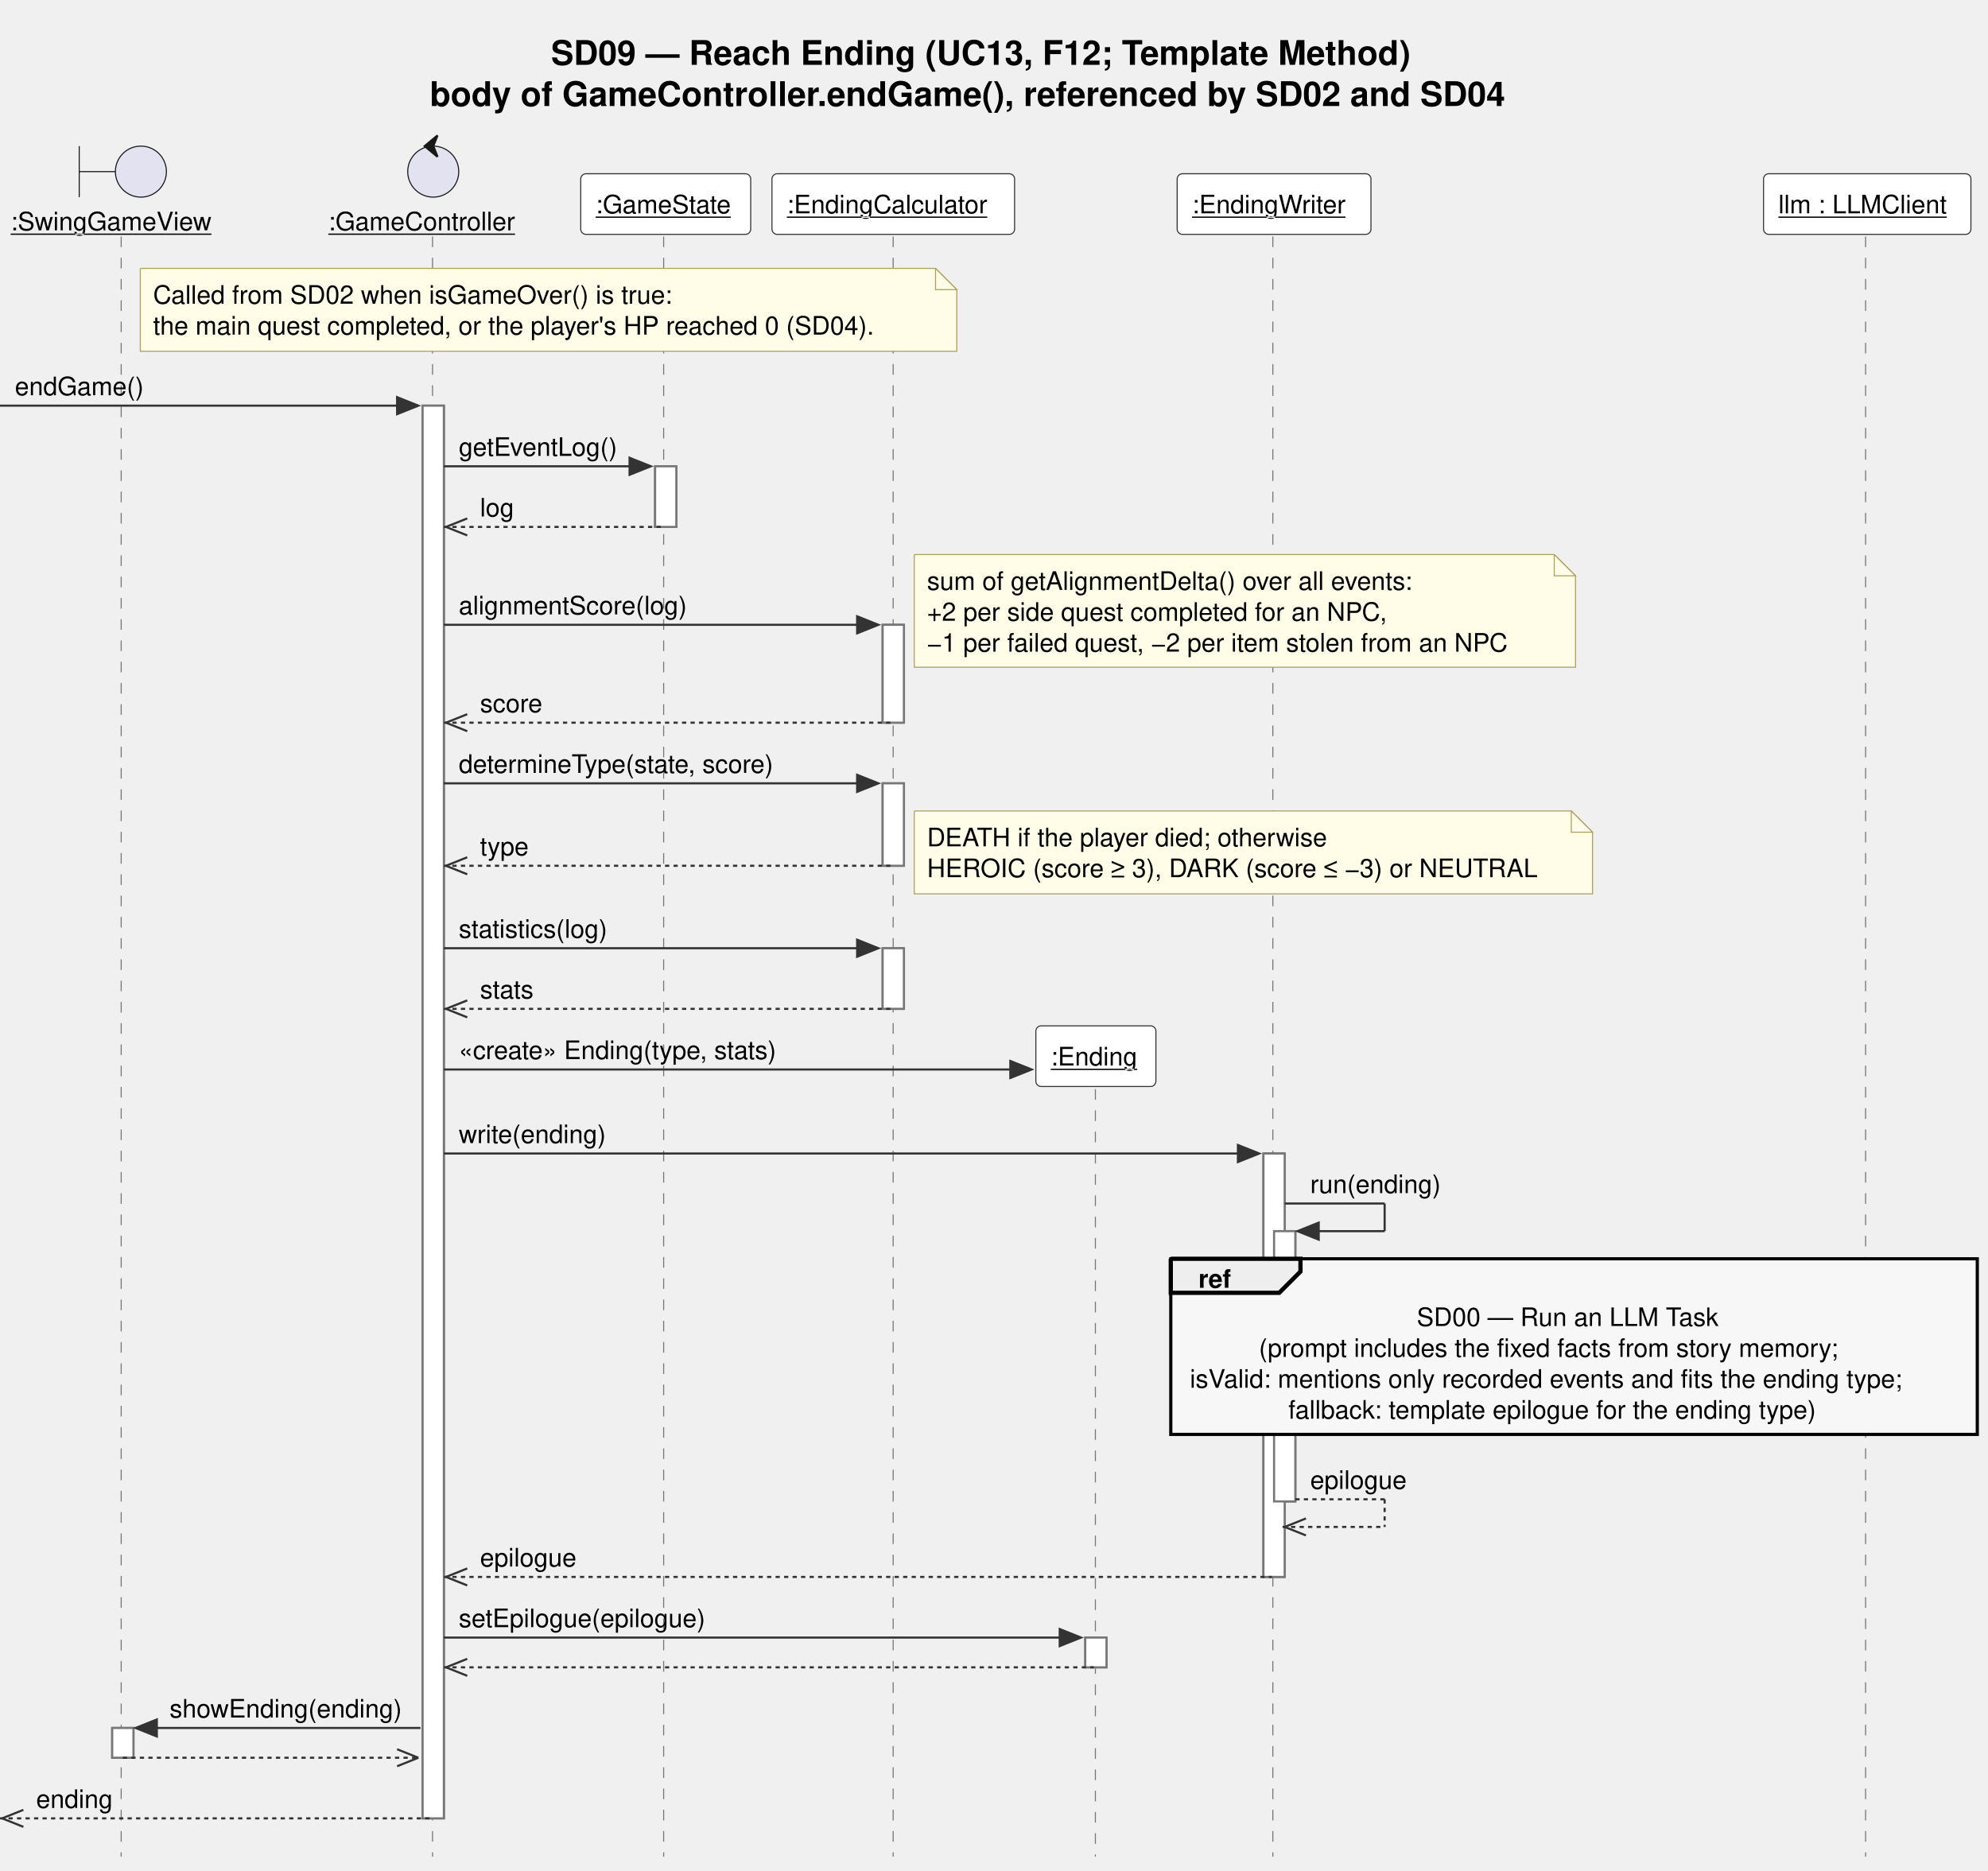
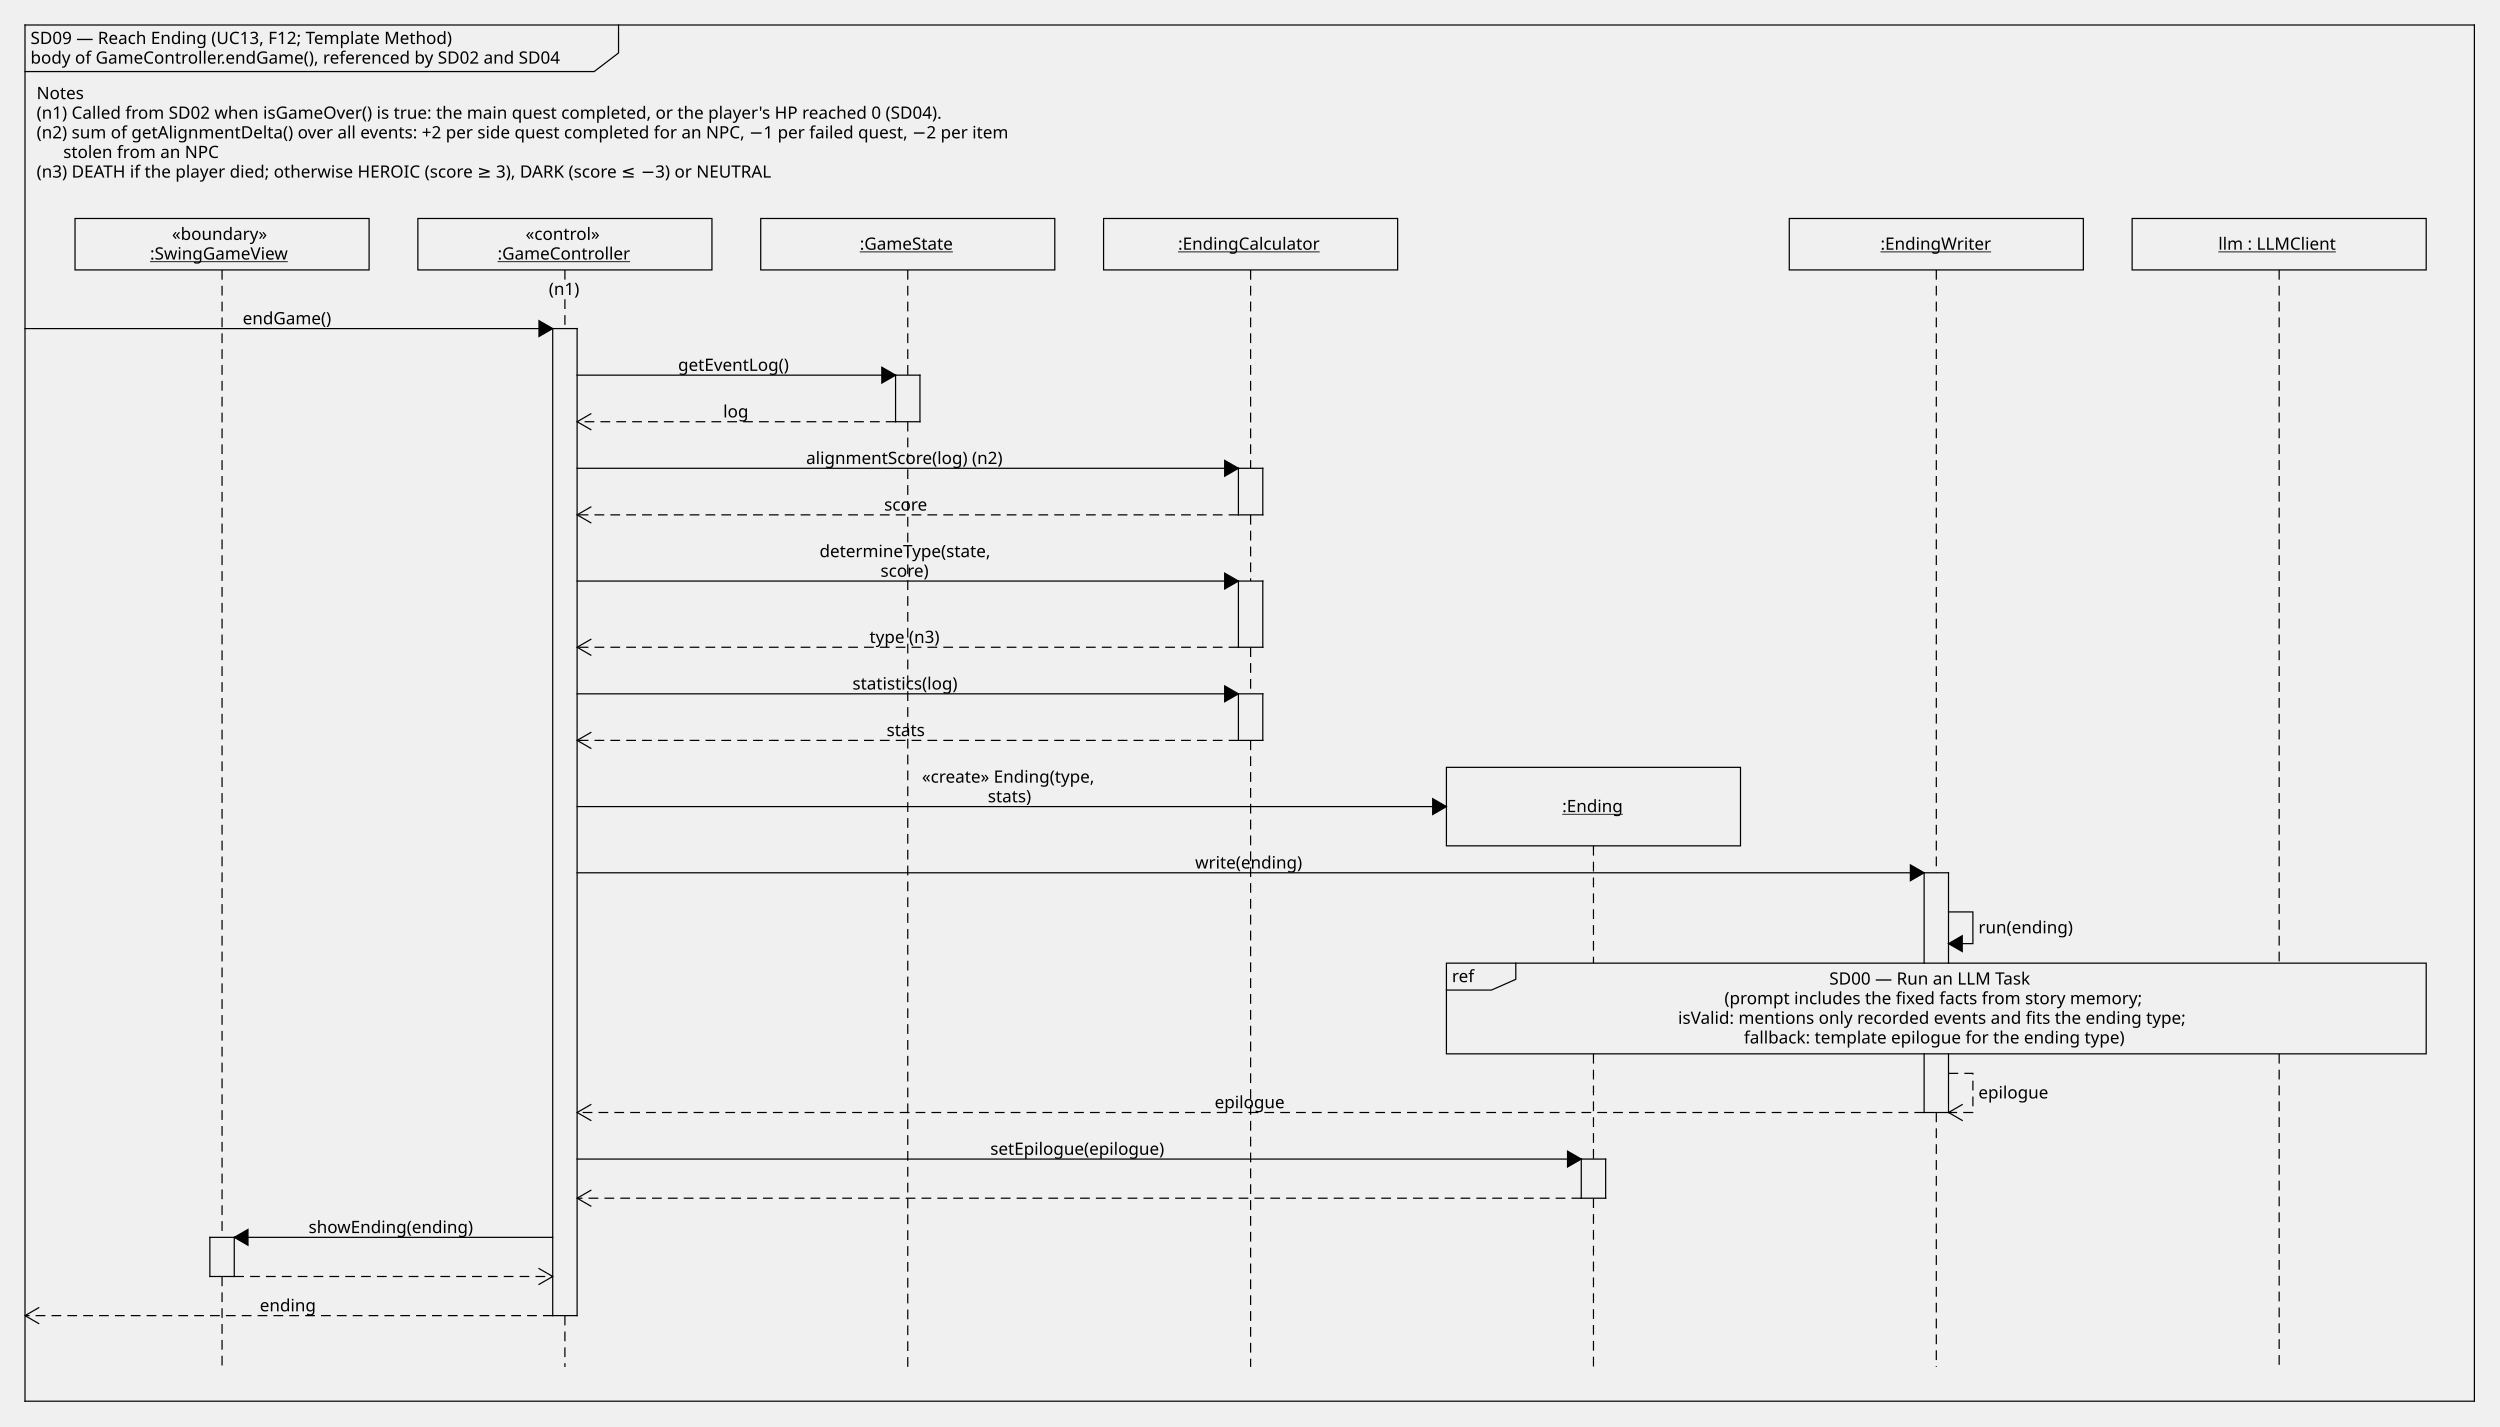
- <svg xmlns="http://www.w3.org/2000/svg" contentStyleType="text/css" data-diagram-type="SEQUENCE" height="880px" preserveAspectRatio="none" style="width:935px;height:880px;background:#FFFFFF;" version="1.1" viewBox="0 0 935 880" width="935px" zoomAndPan="magnify">
-   <defs />
+ <svg xmlns="http://www.w3.org/2000/svg" fill-opacity="1" color-rendering="auto" color-interpolation="auto" text-rendering="auto" stroke="black" stroke-linecap="square" width="2050" stroke-miterlimit="10" shape-rendering="auto" stroke-opacity="1" fill="black" stroke-dasharray="none" font-weight="normal" stroke-width="1" viewBox="-10 -10 2050 1170" height="1170" font-family="'Dialog'" font-style="normal" stroke-linejoin="miter" font-size="12px" stroke-dashoffset="0" image-rendering="auto">
+   <defs id="genericDefs" />
  <g>
-     <text fill="#000000" font-family="Helvetica" font-size="16" font-weight="bold" lengthAdjust="spacing" textLength="412.711" x="259.127" y="30.5">SD09 — Reach Ending (UC13, F12; Template Method)</text>
-     <text fill="#000000" font-family="Helvetica" font-size="16" font-weight="bold" lengthAdjust="spacing" textLength="526.602" x="202.181" y="49.859">body of GameController.endGame(), referenced by SD02 and SD04</text>
-     <g>
-       <rect fill="#FFFFFF" height="14" style="stroke:#777777;stroke-width:1;" width="10" x="52.767" y="812.746" />
-     </g>
-     <g>
-       <rect fill="#FFFFFF" height="664.469" style="stroke:#777777;stroke-width:1;" width="10" x="198.761" y="190.797" />
-     </g>
-     <g>
-       <rect fill="#FFFFFF" height="28.52" style="stroke:#777777;stroke-width:1;" width="10" x="308.104" y="219.316" />
-     </g>
-     <g>
-       <rect fill="#FFFFFF" height="46.039" style="stroke:#777777;stroke-width:1;" width="10" x="415.129" y="293.875" />
-     </g>
-     <g>
-       <rect fill="#FFFFFF" height="38.779" style="stroke:#777777;stroke-width:1;" width="10" x="415.129" y="368.434" />
-     </g>
-     <g>
-       <rect fill="#FFFFFF" height="28.52" style="stroke:#777777;stroke-width:1;" width="10" x="415.129" y="445.992" />
-     </g>
-     <g>
-       <rect fill="#FFFFFF" height="14" style="stroke:#777777;stroke-width:1;" width="10" x="510.414" y="770.227" />
-     </g>
-     <g>
-       <rect fill="#FFFFFF" height="199.156" style="stroke:#777777;stroke-width:1;" width="10" x="594.221" y="542.551" />
-     </g>
-     <g>
-       <rect fill="#FFFFFF" height="127.117" style="stroke:#777777;stroke-width:1;" width="10" x="599.221" y="579.07" />
-     </g>
-     <g>
-       <rect fill="#000000" fill-opacity="0" height="762.027" width="8" x="53.767" y="111.238" />
-       <line style="stroke:#777777;stroke-width:0.5;stroke-dasharray:5,5;" x1="57" x2="57" y1="111.238" y2="873.266" />
-     </g>
-     <g>
-       <rect fill="#000000" fill-opacity="0" height="762.027" width="8" x="199.761" y="111.238" />
-       <line style="stroke:#777777;stroke-width:0.5;stroke-dasharray:5,5;" x1="203.425" x2="203.425" y1="111.238" y2="873.266" />
-     </g>
-     <g>
-       <rect fill="#000000" fill-opacity="0" height="762.027" width="8" x="309.104" y="111.238" />
-       <line style="stroke:#777777;stroke-width:0.5;stroke-dasharray:5,5;" x1="312.134" x2="312.134" y1="111.238" y2="873.266" />
-     </g>
-     <g>
-       <rect fill="#000000" fill-opacity="0" height="762.027" width="8" x="416.129" y="111.238" />
-       <line style="stroke:#777777;stroke-width:0.5;stroke-dasharray:5,5;" x1="420.075" x2="420.075" y1="111.238" y2="873.266" />
-     </g>
-     <g>
-       <rect fill="#000000" fill-opacity="0" height="360.994" width="8" x="511.414" y="512.271" />
-       <line style="stroke:#777777;stroke-width:0.5;stroke-dasharray:5,5;" x1="515.183" x2="515.183" y1="512.271" y2="873.266" />
-     </g>
-     <g>
-       <rect fill="#000000" fill-opacity="0" height="762.027" width="8" x="595.221" y="111.238" />
-       <line style="stroke:#777777;stroke-width:0.5;stroke-dasharray:5,5;" x1="598.645" x2="598.645" y1="111.238" y2="873.266" />
-     </g>
-     <g>
-       <rect fill="#000000" fill-opacity="0" height="762.027" width="8" x="874.198" y="111.238" />
-       <line style="stroke:#777777;stroke-width:0.5;stroke-dasharray:5,5;" x1="877.433" x2="877.433" y1="111.238" y2="873.266" />
-     </g>
-     <g class="participant participant-head" data-participant="V">
-       <text fill="#000000" font-family="Helvetica" font-size="12" lengthAdjust="spacing" text-decoration="underline" textLength="99.533" x="5" y="108.344">:SwingGameView</text>
-       <path d="M37.267,68.719 L37.267,92.719 M37.267,80.719 L54.267,80.719" fill="none" style="stroke:#181818;stroke-width:0.5;" />
-       <ellipse cx="66.267" cy="80.719" fill="#E2E2F0" rx="12" ry="12" style="stroke:#181818;stroke-width:0.5;" />
-     </g>
-     <g class="participant participant-head" data-participant="GC">
-       <text fill="#000000" font-family="Helvetica" font-size="12" lengthAdjust="spacing" text-decoration="underline" textLength="92.672" x="154.425" y="108.344">:GameController</text>
-       <ellipse cx="203.761" cy="80.719" fill="#E2E2F0" rx="12" ry="12" style="stroke:#181818;stroke-width:0.5;" />
-       <polygon fill="#181818" points="199.761,68.719,205.761,63.719,203.761,68.719,205.761,73.719,199.761,68.719" style="stroke:#181818;stroke-width:1;" />
-     </g>
-     <g class="participant participant-head" data-participant="GS">
-       <rect fill="#FFFFFF" height="28.52" rx="2.5" ry="2.5" style="stroke:#333333;stroke-width:0.5;" width="79.941" x="273.134" y="81.719" />
-       <text fill="#000000" font-family="Helvetica" font-size="12" lengthAdjust="spacing" text-decoration="underline" textLength="65.941" x="280.134" y="100.344">:GameState</text>
-     </g>
-     <g class="participant participant-head" data-participant="EC">
-       <rect fill="#FFFFFF" height="28.52" rx="2.5" ry="2.5" style="stroke:#333333;stroke-width:0.5;" width="114.107" x="363.075" y="81.719" />
-       <text fill="#000000" font-family="Helvetica" font-size="12" lengthAdjust="spacing" text-decoration="underline" textLength="100.107" x="370.075" y="100.344">:EndingCalculator</text>
-     </g>
-     <g class="participant participant-head" data-participant="EW">
-       <rect fill="#FFFFFF" height="28.52" rx="2.5" ry="2.5" style="stroke:#333333;stroke-width:0.5;" width="91.15" x="553.645" y="81.719" />
-       <text fill="#000000" font-family="Helvetica" font-size="12" lengthAdjust="spacing" text-decoration="underline" textLength="77.15" x="560.645" y="100.344">:EndingWriter</text>
-     </g>
-     <g class="participant participant-head" data-participant="LLM">
-       <rect fill="#FFFFFF" height="28.52" rx="2.5" ry="2.5" style="stroke:#333333;stroke-width:0.5;" width="97.531" x="829.433" y="81.719" />
-       <text fill="#000000" font-family="Helvetica" font-size="12" lengthAdjust="spacing" text-decoration="underline" textLength="83.531" x="836.433" y="100.344">llm : LLMClient</text>
-     </g>
-     <g>
-       <rect fill="#FFFFFF" height="14" style="stroke:#777777;stroke-width:1;" width="10" x="52.767" y="812.746" />
-     </g>
-     <g>
-       <rect fill="#FFFFFF" height="664.469" style="stroke:#777777;stroke-width:1;" width="10" x="198.761" y="190.797" />
-     </g>
-     <g>
-       <rect fill="#FFFFFF" height="28.52" style="stroke:#777777;stroke-width:1;" width="10" x="308.104" y="219.316" />
-     </g>
-     <g>
-       <rect fill="#FFFFFF" height="46.039" style="stroke:#777777;stroke-width:1;" width="10" x="415.129" y="293.875" />
-     </g>
-     <g>
-       <rect fill="#FFFFFF" height="38.779" style="stroke:#777777;stroke-width:1;" width="10" x="415.129" y="368.434" />
-     </g>
-     <g>
-       <rect fill="#FFFFFF" height="28.52" style="stroke:#777777;stroke-width:1;" width="10" x="415.129" y="445.992" />
-     </g>
-     <g>
-       <rect fill="#FFFFFF" height="14" style="stroke:#777777;stroke-width:1;" width="10" x="510.414" y="770.227" />
-     </g>
-     <g>
-       <rect fill="#FFFFFF" height="199.156" style="stroke:#777777;stroke-width:1;" width="10" x="594.221" y="542.551" />
-     </g>
-     <g>
-       <rect fill="#FFFFFF" height="127.117" style="stroke:#777777;stroke-width:1;" width="10" x="599.221" y="579.07" />
-     </g>
-     <path d="M66,126.238 L66,165.238 L450,165.238 L450,136.238 L440,126.238 L66,126.238" fill="#FFFDE7" style="stroke:#B0A060;stroke-width:0.5;" />
-     <path d="M440,126.238 L440,136.238 L450,136.238 L440,126.238" fill="#FFFDE7" style="stroke:#B0A060;stroke-width:0.5;" />
-     <text fill="#000000" font-family="Helvetica" font-size="12" lengthAdjust="spacing" textLength="258.685" x="72" y="142.863">Called from SD02 when isGameOver() is true:</text>
-     <text fill="#000000" font-family="Helvetica" font-size="12" lengthAdjust="spacing" textLength="363.756" x="72" y="157.383">the main quest completed, or the player's HP reached 0 (SD04).</text>
-     <g class="message" data-participant-1="GC" data-participant-2="GC">
-       <polygon fill="#333333" points="186.761,186.797,196.761,190.797,186.761,194.797" style="stroke:#333333;stroke-width:1;" />
-       <line style="stroke:#333333;stroke-width:1;" x1="0" x2="192.761" y1="190.797" y2="190.797" />
-       <text fill="#000000" font-family="Helvetica" font-size="12" lengthAdjust="spacing" textLength="63.387" x="7" y="185.902">endGame()</text>
-     </g>
-     <g class="message" data-participant-1="GC" data-participant-2="GS">
-       <polygon fill="#333333" points="296.104,215.316,306.104,219.316,296.104,223.316" style="stroke:#333333;stroke-width:1;" />
-       <line style="stroke:#333333;stroke-width:1;" x1="208.761" x2="302.104" y1="219.316" y2="219.316" />
-       <text fill="#000000" font-family="Helvetica" font-size="12" lengthAdjust="spacing" textLength="80.344" x="215.761" y="214.422">getEventLog()</text>
-     </g>
-     <g class="message" data-participant-1="GS" data-participant-2="GC">
-       <line style="stroke:#333333;stroke-width:1;" x1="209.761" x2="219.761" y1="247.836" y2="243.836" />
-       <line style="stroke:#333333;stroke-width:1;" x1="209.761" x2="219.761" y1="247.836" y2="251.836" />
-       <line style="stroke:#333333;stroke-width:1;stroke-dasharray:2,2;" x1="208.761" x2="312.104" y1="247.836" y2="247.836" />
-       <text fill="#000000" font-family="Helvetica" font-size="12" lengthAdjust="spacing" textLength="17.461" x="225.761" y="242.941">log</text>
-     </g>
-     <g class="message" data-participant-1="GC" data-participant-2="EC">
-       <polygon fill="#333333" points="403.129,289.875,413.129,293.875,403.129,297.875" style="stroke:#333333;stroke-width:1;" />
-       <line style="stroke:#333333;stroke-width:1;" x1="208.761" x2="409.129" y1="293.875" y2="293.875" />
-       <text fill="#000000" font-family="Helvetica" font-size="12" lengthAdjust="spacing" textLength="115.002" x="215.761" y="288.981">alignmentScore(log)</text>
-     </g>
-     <path d="M430,260.836 L430,313.836 L741,313.836 L741,270.836 L731,260.836 L430,260.836" fill="#FFFDE7" style="stroke:#B0A060;stroke-width:0.5;" />
-     <path d="M731,260.836 L731,270.836 L741,270.836 L731,260.836" fill="#FFFDE7" style="stroke:#B0A060;stroke-width:0.5;" />
-     <text fill="#000000" font-family="Helvetica" font-size="12" lengthAdjust="spacing" textLength="245.326" x="436" y="277.461">sum of getAlignmentDelta() over all events:</text>
-     <text fill="#000000" font-family="Helvetica" font-size="12" lengthAdjust="spacing" textLength="232.019" x="436" y="291.981">+2 per side quest completed for an NPC,</text>
-     <text fill="#000000" font-family="Helvetica" font-size="12" lengthAdjust="spacing" textLength="290.795" x="436" y="306.5">−1 per failed quest, −2 per item stolen from an NPC</text>
-     <g class="message" data-participant-1="EC" data-participant-2="GC">
-       <line style="stroke:#333333;stroke-width:1;" x1="209.761" x2="219.761" y1="339.914" y2="335.914" />
-       <line style="stroke:#333333;stroke-width:1;" x1="209.761" x2="219.761" y1="339.914" y2="343.914" />
-       <line style="stroke:#333333;stroke-width:1;stroke-dasharray:2,2;" x1="208.761" x2="419.129" y1="339.914" y2="339.914" />
-       <text fill="#000000" font-family="Helvetica" font-size="12" lengthAdjust="spacing" textLength="31.898" x="225.761" y="335.019">score</text>
-     </g>
-     <g class="message" data-participant-1="GC" data-participant-2="EC">
-       <polygon fill="#333333" points="403.129,364.434,413.129,368.434,403.129,372.434" style="stroke:#333333;stroke-width:1;" />
-       <line style="stroke:#333333;stroke-width:1;" x1="208.761" x2="409.129" y1="368.434" y2="368.434" />
-       <text fill="#000000" font-family="Helvetica" font-size="12" lengthAdjust="spacing" textLength="161.525" x="215.761" y="363.539">determineType(state, score)</text>
-     </g>
-     <g class="message" data-participant-1="EC" data-participant-2="GC">
-       <line style="stroke:#333333;stroke-width:1;" x1="209.761" x2="219.761" y1="407.213" y2="403.213" />
-       <line style="stroke:#333333;stroke-width:1;" x1="209.761" x2="219.761" y1="407.213" y2="411.213" />
-       <line style="stroke:#333333;stroke-width:1;stroke-dasharray:2,2;" x1="208.761" x2="419.129" y1="407.213" y2="407.213" />
-       <text fill="#000000" font-family="Helvetica" font-size="12" lengthAdjust="spacing" textLength="25.014" x="225.761" y="402.318">type</text>
-     </g>
-     <path d="M430,381.434 L430,420.434 L749,420.434 L749,391.434 L739,381.434 L430,381.434" fill="#FFFDE7" style="stroke:#B0A060;stroke-width:0.5;" />
-     <path d="M739,381.434 L739,391.434 L749,391.434 L739,381.434" fill="#FFFDE7" style="stroke:#B0A060;stroke-width:0.5;" />
-     <text fill="#000000" font-family="Helvetica" font-size="12" lengthAdjust="spacing" textLength="202.312" x="436" y="398.059">DEATH if the player died; otherwise</text>
-     <text fill="#000000" font-family="Helvetica" font-size="12" lengthAdjust="spacing" textLength="298.951" x="436" y="412.578">HEROIC (score ≥ 3), DARK (score ≤ −3) or NEUTRAL</text>
-     <g class="message" data-participant-1="GC" data-participant-2="EC">
-       <polygon fill="#333333" points="403.129,441.992,413.129,445.992,403.129,449.992" style="stroke:#333333;stroke-width:1;" />
-       <line style="stroke:#333333;stroke-width:1;" x1="208.761" x2="409.129" y1="445.992" y2="445.992" />
-       <text fill="#000000" font-family="Helvetica" font-size="12" lengthAdjust="spacing" textLength="76.4" x="215.761" y="441.098">statistics(log)</text>
-     </g>
-     <g class="message" data-participant-1="EC" data-participant-2="GC">
-       <line style="stroke:#333333;stroke-width:1;" x1="209.761" x2="219.761" y1="474.512" y2="470.512" />
-       <line style="stroke:#333333;stroke-width:1;" x1="209.761" x2="219.761" y1="474.512" y2="478.512" />
-       <line style="stroke:#333333;stroke-width:1;stroke-dasharray:2,2;" x1="208.761" x2="419.129" y1="474.512" y2="474.512" />
-       <text fill="#000000" font-family="Helvetica" font-size="12" lengthAdjust="spacing" textLength="27.258" x="225.761" y="469.617">stats</text>
-     </g>
-     <g class="message" data-participant-1="GC" data-participant-2="EN">
-       <polygon fill="#333333" points="475.183,499.031,485.183,503.031,475.183,507.031" style="stroke:#333333;stroke-width:1;" />
-       <line style="stroke:#333333;stroke-width:1;" x1="208.761" x2="481.183" y1="503.031" y2="503.031" />
-       <text fill="#000000" font-family="Helvetica" font-size="12" lengthAdjust="spacing" textLength="160.248" x="215.761" y="498.137">«create» Ending(type, stats)</text>
-     </g>
-     <rect fill="#FFFFFF" height="28.52" rx="2.5" ry="2.5" style="stroke:#333333;stroke-width:0.5;" width="56.463" x="487.183" y="482.512" />
-     <text fill="#000000" font-family="Helvetica" font-size="12" lengthAdjust="spacing" text-decoration="underline" textLength="42.463" x="494.183" y="501.137">:Ending</text>
-     <g class="message" data-participant-1="GC" data-participant-2="EW">
-       <polygon fill="#333333" points="582.221,538.551,592.221,542.551,582.221,546.551" style="stroke:#333333;stroke-width:1;" />
-       <line style="stroke:#333333;stroke-width:1;" x1="208.761" x2="588.221" y1="542.551" y2="542.551" />
-       <text fill="#000000" font-family="Helvetica" font-size="12" lengthAdjust="spacing" textLength="75.709" x="215.761" y="537.656">write(ending)</text>
-     </g>
-     <g class="message" data-participant-1="EW" data-participant-2="EW">
-       <line style="stroke:#333333;stroke-width:1;" x1="604.221" x2="651.221" y1="566.07" y2="566.07" />
-       <line style="stroke:#333333;stroke-width:1;" x1="651.221" x2="651.221" y1="566.07" y2="579.07" />
-       <line style="stroke:#333333;stroke-width:1;" x1="610.221" x2="651.221" y1="579.07" y2="579.07" />
-       <polygon fill="#333333" points="620.221,575.07,610.221,579.07,620.221,583.07" style="stroke:#333333;stroke-width:1;" />
-       <text fill="#000000" font-family="Helvetica" font-size="12" lengthAdjust="spacing" textLength="66.246" x="616.221" y="561.176">run(ending)</text>
-     </g>
-     <rect fill="#F7F7F7" height="82.598" style="stroke:#000000;stroke-width:1.5;" width="379.318" x="550.645" y="592.07" />
-     <path d="M550.645,592.07 L611.645,592.07 L611.645,598.07 L601.645,608.07 L550.645,608.07 L550.645,592.07" fill="#EEEEEE" style="stroke:#000000;stroke-width:2;" />
-     <text fill="#000000" font-family="Helvetica" font-size="12" font-weight="bold" lengthAdjust="spacing" textLength="16.811" x="563.645" y="605.695">ref</text>
-     <text fill="#000000" font-family="Helvetica" font-size="12" lengthAdjust="spacing" textLength="147.926" x="666.342" y="623.695">SD00 — Run an LLM Task</text>
-     <text fill="#000000" font-family="Helvetica" font-size="12" lengthAdjust="spacing" textLength="296.414" x="592.098" y="638.215">(prompt includes the fixed facts from story memory;</text>
-     <text fill="#000000" font-family="Helvetica" font-size="12" lengthAdjust="spacing" textLength="361.318" x="559.645" y="652.734">isValid: mentions only recorded events and fits the ending type;</text>
-     <text fill="#000000" font-family="Helvetica" font-size="12" lengthAdjust="spacing" textLength="268.728" x="605.94" y="667.254">fallback: template epilogue for the ending type)</text>
-     <g class="message" data-participant-1="EW" data-participant-2="EW">
-       <line style="stroke:#333333;stroke-width:1;stroke-dasharray:2,2;" x1="609.221" x2="651.221" y1="705.188" y2="705.188" />
-       <line style="stroke:#333333;stroke-width:1;stroke-dasharray:2,2;" x1="651.221" x2="651.221" y1="705.188" y2="718.188" />
-       <line style="stroke:#333333;stroke-width:1;stroke-dasharray:2,2;" x1="603.221" x2="651.221" y1="718.188" y2="718.188" />
-       <line style="stroke:#333333;stroke-width:1;" x1="604.221" x2="614.221" y1="718.188" y2="714.188" />
-       <line style="stroke:#333333;stroke-width:1;" x1="604.221" x2="614.221" y1="718.188" y2="722.188" />
-       <text fill="#000000" font-family="Helvetica" font-size="12" lengthAdjust="spacing" textLength="48.803" x="616.221" y="700.293">epilogue</text>
-     </g>
-     <g class="message" data-participant-1="EW" data-participant-2="GC">
-       <line style="stroke:#333333;stroke-width:1;" x1="209.761" x2="219.761" y1="741.707" y2="737.707" />
-       <line style="stroke:#333333;stroke-width:1;" x1="209.761" x2="219.761" y1="741.707" y2="745.707" />
-       <line style="stroke:#333333;stroke-width:1;stroke-dasharray:2,2;" x1="208.761" x2="598.221" y1="741.707" y2="741.707" />
-       <text fill="#000000" font-family="Helvetica" font-size="12" lengthAdjust="spacing" textLength="48.803" x="225.761" y="736.812">epilogue</text>
-     </g>
-     <g class="message" data-participant-1="GC" data-participant-2="EN">
-       <polygon fill="#333333" points="498.414,766.227,508.414,770.227,498.414,774.227" style="stroke:#333333;stroke-width:1;" />
-       <line style="stroke:#333333;stroke-width:1;" x1="208.761" x2="504.414" y1="770.227" y2="770.227" />
-       <text fill="#000000" font-family="Helvetica" font-size="12" lengthAdjust="spacing" textLength="123.832" x="215.761" y="765.332">setEpilogue(epilogue)</text>
-     </g>
-     <g class="message" data-participant-1="EN" data-participant-2="GC">
-       <line style="stroke:#333333;stroke-width:1;" x1="209.761" x2="219.761" y1="784.227" y2="780.227" />
-       <line style="stroke:#333333;stroke-width:1;" x1="209.761" x2="219.761" y1="784.227" y2="788.227" />
-       <line style="stroke:#333333;stroke-width:1;stroke-dasharray:2,2;" x1="208.761" x2="514.414" y1="784.227" y2="784.227" />
-     </g>
-     <g class="message" data-participant-1="GC" data-participant-2="V">
-       <polygon fill="#333333" points="73.767,808.746,63.767,812.746,73.767,816.746" style="stroke:#333333;stroke-width:1;" />
-       <line style="stroke:#333333;stroke-width:1;" x1="67.767" x2="197.761" y1="812.746" y2="812.746" />
-       <text fill="#000000" font-family="Helvetica" font-size="12" lengthAdjust="spacing" textLength="116.994" x="79.767" y="807.852">showEnding(ending)</text>
-     </g>
-     <g class="message" data-participant-1="V" data-participant-2="GC">
-       <line style="stroke:#333333;stroke-width:1;" x1="196.761" x2="186.761" y1="826.746" y2="822.746" />
-       <line style="stroke:#333333;stroke-width:1;" x1="196.761" x2="186.761" y1="826.746" y2="830.746" />
-       <line style="stroke:#333333;stroke-width:1;stroke-dasharray:2,2;" x1="57.767" x2="197.761" y1="826.746" y2="826.746" />
-     </g>
-     <g class="message" data-participant-1="GC" data-participant-2="GC">
-       <line style="stroke:#333333;stroke-width:1;" x1="1" x2="11" y1="855.266" y2="851.266" />
-       <line style="stroke:#333333;stroke-width:1;" x1="1" x2="11" y1="855.266" y2="859.266" />
-       <line style="stroke:#333333;stroke-width:1;stroke-dasharray:2,2;" x1="0" x2="202.761" y1="855.266" y2="855.266" />
-       <text fill="#000000" font-family="Helvetica" font-size="12" lengthAdjust="spacing" textLength="38.789" x="17" y="850.371">ending</text>
+     <defs id="defs1">
+       <clipPath clipPathUnits="userSpaceOnUse" id="clipPath1">
+         <path d="M0 0 L2147483647 0 L2147483647 2147483647 L0 2147483647 L0 0 Z" />
+       </clipPath>
+       <clipPath clipPathUnits="userSpaceOnUse" id="clipPath2">
+         <path d="M0 0 L0 1130 L2010 1130 L2010 0 Z" />
+       </clipPath>
+     </defs>
+     <g font-family="sans-serif" font-size="14px" transform="translate(10,10)">
+       <text x="5" xml:space="preserve" y="16.094" clip-path="url(#clipPath2)" stroke="none">SD09 — Reach Ending (UC13, F12; Template Method)</text>
+       <text x="5" xml:space="preserve" y="32.188" clip-path="url(#clipPath2)" stroke="none">body of GameController.endGame(), referenced by SD02 and SD04</text>
+       <path fill="none" d="M0.5 38.688 L467.195 38.688 L487.195 23.413 L487.195 0.5" clip-path="url(#clipPath2)" />
+       <path fill="none" d="M0.5 0.5 L2009 0.5" clip-path="url(#clipPath2)" />
+       <text x="10" xml:space="preserve" y="61.281" clip-path="url(#clipPath2)" stroke="none">Notes</text>
+       <text x="10" xml:space="preserve" y="77.375" clip-path="url(#clipPath2)" stroke="none">(n1) Called from SD02 when isGameOver() is true: the main quest completed, or the player's HP reached 0 (SD04).</text>
+       <text x="10" xml:space="preserve" y="93.469" clip-path="url(#clipPath2)" stroke="none">(n2) sum of getAlignmentDelta() over all events: +2 per side quest completed for an NPC, −1 per failed quest, −2 per item</text>
+       <text x="10" xml:space="preserve" y="109.562" clip-path="url(#clipPath2)" stroke="none">      stolen from an NPC</text>
+       <text x="10" xml:space="preserve" y="125.656" clip-path="url(#clipPath2)" stroke="none">(n3) DEATH if the player died; otherwise HEROIC (score ≥ 3), DARK (score ≤ −3) or NEUTRAL</text>
+       <path fill="none" d="M0.5 249.438 L433.226 249.438" clip-path="url(#clipPath2)" />
+       <path d="M421.967 255.938 L433.226 249.438 L421.967 242.938 Z" clip-path="url(#clipPath2)" stroke="none" />
+       <path fill="none" d="M421.967 255.938 L433.226 249.438 L421.967 242.938 Z" clip-path="url(#clipPath2)" />
+       <text x="179" xml:space="preserve" y="245.938" clip-path="url(#clipPath2)" stroke="none">endGame()</text>
+       <path fill="none" d="M453.226 287.625 L714.363 287.625" clip-path="url(#clipPath2)" />
+       <path d="M703.105 294.125 L714.363 287.625 L703.105 281.125 Z" clip-path="url(#clipPath2)" stroke="none" />
+       <path fill="none" d="M703.105 294.125 L714.363 287.625 L703.105 281.125 Z" clip-path="url(#clipPath2)" />
+       <text x="536" xml:space="preserve" y="284.125" clip-path="url(#clipPath2)" stroke="none">getEventLog()</text>
+       <path fill="none" stroke-miterlimit="5" stroke-dasharray="8,5" d="M714.363 325.812 L453.226 325.812" clip-path="url(#clipPath2)" stroke-linecap="butt" />
+       <path fill="none" d="M464.484 319.312 L453.226 325.812 L464.484 332.312" clip-path="url(#clipPath2)" />
+       <text x="573" xml:space="preserve" y="322.312" clip-path="url(#clipPath2)" stroke="none">log</text>
+       <path fill="none" d="M453.226 364 L995.5 364" clip-path="url(#clipPath2)" />
+       <path d="M984.242 370.5 L995.5 364 L984.242 357.5 Z" clip-path="url(#clipPath2)" stroke="none" />
+       <path fill="none" d="M984.242 370.5 L995.5 364 L984.242 357.5 Z" clip-path="url(#clipPath2)" />
+       <text x="641" xml:space="preserve" y="360.5" clip-path="url(#clipPath2)" stroke="none">alignmentScore(log) (n2)</text>
+       <path fill="none" stroke-miterlimit="5" stroke-dasharray="8,5" d="M995.5 402.188 L453.226 402.188" clip-path="url(#clipPath2)" stroke-linecap="butt" />
+       <path fill="none" d="M464.484 395.688 L453.226 402.188 L464.484 408.688" clip-path="url(#clipPath2)" />
+       <text x="705" xml:space="preserve" y="398.688" clip-path="url(#clipPath2)" stroke="none">score</text>
+       <path fill="none" d="M453.226 456.469 L995.5 456.469" clip-path="url(#clipPath2)" />
+       <path d="M984.242 462.969 L995.5 456.469 L984.242 449.969 Z" clip-path="url(#clipPath2)" stroke="none" />
+       <path fill="none" d="M984.242 462.969 L995.5 456.469 L984.242 449.969 Z" clip-path="url(#clipPath2)" />
+       <text x="652" xml:space="preserve" y="436.875" clip-path="url(#clipPath2)" stroke="none">determineType(state,</text>
+       <text x="702" xml:space="preserve" y="452.969" clip-path="url(#clipPath2)" stroke="none">score)</text>
+       <path fill="none" stroke-miterlimit="5" stroke-dasharray="8,5" d="M995.5 510.75 L453.226 510.75" clip-path="url(#clipPath2)" stroke-linecap="butt" />
+       <path fill="none" d="M464.484 504.25 L453.226 510.75 L464.484 517.25" clip-path="url(#clipPath2)" />
+       <text x="693" xml:space="preserve" y="507.25" clip-path="url(#clipPath2)" stroke="none">type (n3)</text>
+       <path fill="none" d="M453.226 548.938 L995.5 548.938" clip-path="url(#clipPath2)" />
+       <path d="M984.242 555.438 L995.5 548.938 L984.242 542.438 Z" clip-path="url(#clipPath2)" stroke="none" />
+       <path fill="none" d="M984.242 555.438 L995.5 548.938 L984.242 542.438 Z" clip-path="url(#clipPath2)" />
+       <text x="679" xml:space="preserve" y="545.438" clip-path="url(#clipPath2)" stroke="none">statistics(log)</text>
+       <path fill="none" stroke-miterlimit="5" stroke-dasharray="8,5" d="M995.5 587.125 L453.226 587.125" clip-path="url(#clipPath2)" stroke-linecap="butt" />
+       <path fill="none" d="M464.484 580.625 L453.226 587.125 L464.484 593.625" clip-path="url(#clipPath2)" />
+       <text x="707" xml:space="preserve" y="583.625" clip-path="url(#clipPath2)" stroke="none">stats</text>
+       <path fill="none" d="M453.226 641.406 L1166.069 641.406" clip-path="url(#clipPath2)" />
+       <path d="M1154.81 647.906 L1166.069 641.406 L1154.81 634.906 Z" clip-path="url(#clipPath2)" stroke="none" />
+       <path fill="none" d="M1154.81 647.906 L1166.069 641.406 L1154.81 634.906 Z" clip-path="url(#clipPath2)" />
+       <text x="736" xml:space="preserve" y="621.812" clip-path="url(#clipPath2)" stroke="none">«create» Ending(type,</text>
+       <text x="790" xml:space="preserve" y="637.906" clip-path="url(#clipPath2)" stroke="none">stats)</text>
+       <path fill="none" d="M453.226 695.688 L1557.774 695.688" clip-path="url(#clipPath2)" />
+       <path d="M1546.516 702.188 L1557.774 695.688 L1546.516 689.188 Z" clip-path="url(#clipPath2)" stroke="none" />
+       <path fill="none" d="M1546.516 702.188 L1557.774 695.688 L1546.516 689.188 Z" clip-path="url(#clipPath2)" />
+       <text x="960" xml:space="preserve" y="692.188" clip-path="url(#clipPath2)" stroke="none">write(ending)</text>
+       <path fill="none" d="M1577.774 727.781 L1597.774 727.781 L1597.774 753.781 L1577.774 753.781" clip-path="url(#clipPath2)" />
+       <path d="M1589.033 747.281 L1577.774 753.781 L1589.033 760.281 Z" clip-path="url(#clipPath2)" stroke="none" />
+       <path fill="none" d="M1589.033 747.281 L1577.774 753.781 L1589.033 760.281 Z" clip-path="url(#clipPath2)" />
+       <text x="1602.274" xml:space="preserve" y="745.328" clip-path="url(#clipPath2)" stroke="none">run(ending)</text>
+     </g>
+     <g font-size="14px" transform="translate(10,10)" fill-opacity="0" fill="rgb(255,255,255)" font-family="sans-serif" stroke="rgb(255,255,255)" stroke-opacity="0">
+       <rect x="1166.069" width="803.412" height="74.375" y="769.781" clip-path="url(#clipPath2)" stroke="none" />
+     </g>
+     <g font-family="sans-serif" font-size="14px" transform="translate(10,10)">
+       <rect fill="none" x="1166.069" width="803.412" height="74.375" y="769.781" clip-path="url(#clipPath2)" />
+       <text x="1170.569" xml:space="preserve" y="785.375" clip-path="url(#clipPath2)" stroke="none">ref</text>
+       <path fill="none" d="M1166.069 791.875 L1202.954 791.875 L1222.954 783.038 L1222.954 769.781" clip-path="url(#clipPath2)" />
+       <text x="1480" xml:space="preserve" y="787.375" clip-path="url(#clipPath2)" stroke="none">SD00 — Run an LLM Task</text>
+       <text x="1394" xml:space="preserve" y="803.469" clip-path="url(#clipPath2)" stroke="none">(prompt includes the fixed facts from story memory;</text>
+       <text x="1356" xml:space="preserve" y="819.562" clip-path="url(#clipPath2)" stroke="none">isValid: mentions only recorded events and fits the ending type;</text>
+       <text x="1410" xml:space="preserve" y="835.656" clip-path="url(#clipPath2)" stroke="none">fallback: template epilogue for the ending type)</text>
+       <path fill="none" stroke-miterlimit="5" stroke-dasharray="8,5" d="M1577.774 860.156 L1597.774 860.156 L1597.774 892.25 L1577.774 892.25" clip-path="url(#clipPath2)" stroke-linecap="butt" />
+       <path fill="none" d="M1589.033 885.75 L1577.774 892.25 L1589.033 898.75" clip-path="url(#clipPath2)" />
+       <text x="1602.274" xml:space="preserve" y="880.75" clip-path="url(#clipPath2)" stroke="none">epilogue</text>
+       <path fill="none" stroke-miterlimit="5" stroke-dasharray="8,5" d="M1557.774 892.25 L453.226 892.25" clip-path="url(#clipPath2)" stroke-linecap="butt" />
+       <path fill="none" d="M464.484 885.75 L453.226 892.25 L464.484 898.75" clip-path="url(#clipPath2)" />
+       <text x="976" xml:space="preserve" y="888.75" clip-path="url(#clipPath2)" stroke="none">epilogue</text>
+       <path fill="none" d="M453.226 930.438 L1276.637 930.438" clip-path="url(#clipPath2)" />
+       <path d="M1265.379 936.938 L1276.637 930.438 L1265.379 923.938 Z" clip-path="url(#clipPath2)" stroke="none" />
+       <path fill="none" d="M1265.379 936.938 L1276.637 930.438 L1265.379 923.938 Z" clip-path="url(#clipPath2)" />
+       <text x="792" xml:space="preserve" y="926.938" clip-path="url(#clipPath2)" stroke="none">setEpilogue(epilogue)</text>
+       <path fill="none" stroke-miterlimit="5" stroke-dasharray="8,5" d="M1276.637 962.531 L453.226 962.531" clip-path="url(#clipPath2)" stroke-linecap="butt" />
+       <path fill="none" d="M464.484 956.031 L453.226 962.531 L464.484 969.031" clip-path="url(#clipPath2)" />
+       <path fill="none" d="M433.226 994.625 L172.088 994.625" clip-path="url(#clipPath2)" />
+       <path d="M183.347 988.125 L172.088 994.625 L183.347 1001.125 Z" clip-path="url(#clipPath2)" stroke="none" />
+       <path fill="none" d="M183.347 988.125 L172.088 994.625 L183.347 1001.125 Z" clip-path="url(#clipPath2)" />
+       <text x="233" xml:space="preserve" y="991.125" clip-path="url(#clipPath2)" stroke="none">showEnding(ending)</text>
+       <path fill="none" stroke-miterlimit="5" stroke-dasharray="8,5" d="M172.088 1026.719 L433.226 1026.719" clip-path="url(#clipPath2)" stroke-linecap="butt" />
+       <path fill="none" d="M421.967 1033.219 L433.226 1026.719 L421.967 1020.219" clip-path="url(#clipPath2)" />
+       <path fill="none" stroke-miterlimit="5" stroke-dasharray="8,5" d="M433.226 1058.812 L0.5 1058.812" clip-path="url(#clipPath2)" stroke-linecap="butt" />
+       <path fill="none" d="M11.758 1052.312 L0.5 1058.812 L11.758 1065.312" clip-path="url(#clipPath2)" />
+       <text x="193" xml:space="preserve" y="1055.312" clip-path="url(#clipPath2)" stroke="none">ending</text>
+     </g>
+     <g font-size="14px" transform="translate(10,10)" fill-opacity="0" fill="rgb(255,255,255)" font-family="sans-serif" stroke="rgb(255,255,255)" stroke-opacity="0">
+       <rect x="41.52" width="241.137" height="42.188" y="159.156" clip-path="url(#clipPath2)" stroke="none" />
+     </g>
+     <g font-family="sans-serif" font-size="14px" transform="translate(10,10)">
+       <rect fill="none" x="41.52" width="241.137" height="42.188" y="159.156" clip-path="url(#clipPath2)" />
+       <text x="121" xml:space="preserve" y="176.75" clip-path="url(#clipPath2)" stroke="none">«boundary»</text>
+       <text x="103" xml:space="preserve" y="192.844" clip-path="url(#clipPath2)" text-decoration="underline" stroke="none">:SwingGameView</text>
+       <path fill="none" stroke-miterlimit="5" stroke-dasharray="8,5" d="M162.088 201.344 L162.088 994.625" clip-path="url(#clipPath2)" stroke-linecap="butt" />
+       <path fill="none" d="M152.088 994.625 L152.088 1026.719" clip-path="url(#clipPath2)" />
+       <path fill="none" d="M172.088 994.625 L172.088 1026.719" clip-path="url(#clipPath2)" />
+       <path fill="none" d="M152.088 994.625 L172.088 994.625" clip-path="url(#clipPath2)" />
+       <path fill="none" d="M152.088 1026.719 L172.088 1026.719" clip-path="url(#clipPath2)" />
+       <path fill="none" stroke-miterlimit="5" stroke-dasharray="8,5" d="M162.088 1026.719 L162.088 1100.906" clip-path="url(#clipPath2)" stroke-linecap="butt" />
+     </g>
+     <g stroke-linecap="butt" font-size="14px" transform="translate(10,10)" fill-opacity="0" fill="rgb(255,255,255)" font-family="sans-serif" stroke-dasharray="8,5" stroke="rgb(255,255,255)" stroke-opacity="0" stroke-miterlimit="5">
+       <rect x="322.657" width="241.137" height="42.188" y="159.156" clip-path="url(#clipPath2)" stroke="none" />
+     </g>
+     <g font-family="sans-serif" font-size="14px" transform="translate(10,10)">
+       <rect fill="none" x="322.657" width="241.137" height="42.188" y="159.156" clip-path="url(#clipPath2)" />
+       <text x="411" xml:space="preserve" y="176.75" clip-path="url(#clipPath2)" stroke="none">«control»</text>
+       <text x="388" xml:space="preserve" y="192.844" clip-path="url(#clipPath2)" text-decoration="underline" stroke="none">:GameController</text>
+       <text x="430" xml:space="preserve" y="221.891" clip-path="url(#clipPath2)" stroke="none">(n1)</text>
+       <path fill="none" stroke-miterlimit="5" stroke-dasharray="8,5" d="M443.226 201.344 L443.226 209.297" clip-path="url(#clipPath2)" stroke-linecap="butt" />
+       <path fill="none" stroke-miterlimit="5" stroke-dasharray="8,5" d="M443.226 225.391 L443.226 249.438" clip-path="url(#clipPath2)" stroke-linecap="butt" />
+       <path fill="none" d="M433.226 249.438 L433.226 1058.812" clip-path="url(#clipPath2)" />
+       <path fill="none" d="M453.226 249.438 L453.226 1058.812" clip-path="url(#clipPath2)" />
+       <path fill="none" d="M433.226 249.438 L453.226 249.438" clip-path="url(#clipPath2)" />
+       <path fill="none" d="M433.226 1058.812 L453.226 1058.812" clip-path="url(#clipPath2)" />
+       <path fill="none" stroke-miterlimit="5" stroke-dasharray="8,5" d="M443.226 1058.812 L443.226 1100.906" clip-path="url(#clipPath2)" stroke-linecap="butt" />
+     </g>
+     <g stroke-linecap="butt" font-size="14px" transform="translate(10,10)" fill-opacity="0" fill="rgb(255,255,255)" font-family="sans-serif" stroke-dasharray="8,5" stroke="rgb(255,255,255)" stroke-opacity="0" stroke-miterlimit="5">
+       <rect x="603.794" width="241.137" height="42.188" y="159.156" clip-path="url(#clipPath2)" stroke="none" />
+     </g>
+     <g font-family="sans-serif" font-size="14px" transform="translate(10,10)">
+       <rect fill="none" x="603.794" width="241.137" height="42.188" y="159.156" clip-path="url(#clipPath2)" />
+       <text x="685" xml:space="preserve" y="184.797" clip-path="url(#clipPath2)" text-decoration="underline" stroke="none">:GameState</text>
+       <path fill="none" stroke-miterlimit="5" stroke-dasharray="8,5" d="M724.363 201.344 L724.363 287.625" clip-path="url(#clipPath2)" stroke-linecap="butt" />
+       <path fill="none" d="M714.363 287.625 L714.363 325.812" clip-path="url(#clipPath2)" />
+       <path fill="none" d="M734.363 287.625 L734.363 325.812" clip-path="url(#clipPath2)" />
+       <path fill="none" d="M714.363 287.625 L734.363 287.625" clip-path="url(#clipPath2)" />
+       <path fill="none" d="M714.363 325.812 L734.363 325.812" clip-path="url(#clipPath2)" />
+       <path fill="none" stroke-miterlimit="5" stroke-dasharray="8,5" d="M724.363 325.812 L724.363 1100.906" clip-path="url(#clipPath2)" stroke-linecap="butt" />
+     </g>
+     <g stroke-linecap="butt" font-size="14px" transform="translate(10,10)" fill-opacity="0" fill="rgb(255,255,255)" font-family="sans-serif" stroke-dasharray="8,5" stroke="rgb(255,255,255)" stroke-opacity="0" stroke-miterlimit="5">
+       <rect x="884.931" width="241.137" height="42.188" y="159.156" clip-path="url(#clipPath2)" stroke="none" />
+     </g>
+     <g font-family="sans-serif" font-size="14px" transform="translate(10,10)">
+       <rect fill="none" x="884.931" width="241.137" height="42.188" y="159.156" clip-path="url(#clipPath2)" />
+       <text x="946" xml:space="preserve" y="184.797" clip-path="url(#clipPath2)" text-decoration="underline" stroke="none">:EndingCalculator</text>
+       <path fill="none" stroke-miterlimit="5" stroke-dasharray="8,5" d="M1005.5 201.344 L1005.5 364" clip-path="url(#clipPath2)" stroke-linecap="butt" />
+       <path fill="none" d="M995.5 364 L995.5 402.188" clip-path="url(#clipPath2)" />
+       <path fill="none" d="M1015.5 364 L1015.5 402.188" clip-path="url(#clipPath2)" />
+       <path fill="none" d="M995.5 364 L1015.5 364" clip-path="url(#clipPath2)" />
+       <path fill="none" d="M995.5 402.188 L1015.5 402.188" clip-path="url(#clipPath2)" />
+       <path fill="none" stroke-miterlimit="5" stroke-dasharray="8,5" d="M1005.5 402.188 L1005.5 456.469" clip-path="url(#clipPath2)" stroke-linecap="butt" />
+       <path fill="none" d="M995.5 456.469 L995.5 510.75" clip-path="url(#clipPath2)" />
+       <path fill="none" d="M1015.5 456.469 L1015.5 510.75" clip-path="url(#clipPath2)" />
+       <path fill="none" d="M995.5 456.469 L1015.5 456.469" clip-path="url(#clipPath2)" />
+       <path fill="none" d="M995.5 510.75 L1015.5 510.75" clip-path="url(#clipPath2)" />
+       <path fill="none" stroke-miterlimit="5" stroke-dasharray="8,5" d="M1005.5 510.75 L1005.5 548.938" clip-path="url(#clipPath2)" stroke-linecap="butt" />
+       <path fill="none" d="M995.5 548.938 L995.5 587.125" clip-path="url(#clipPath2)" />
+       <path fill="none" d="M1015.5 548.938 L1015.5 587.125" clip-path="url(#clipPath2)" />
+       <path fill="none" d="M995.5 548.938 L1015.5 548.938" clip-path="url(#clipPath2)" />
+       <path fill="none" d="M995.5 587.125 L1015.5 587.125" clip-path="url(#clipPath2)" />
+       <path fill="none" stroke-miterlimit="5" stroke-dasharray="8,5" d="M1005.5 587.125 L1005.5 1100.906" clip-path="url(#clipPath2)" stroke-linecap="butt" />
+     </g>
+     <g stroke-linecap="butt" font-size="14px" transform="translate(10,10)" fill-opacity="0" fill="rgb(255,255,255)" font-family="sans-serif" stroke-dasharray="8,5" stroke="rgb(255,255,255)" stroke-opacity="0" stroke-miterlimit="5">
+       <rect x="1166.069" width="241.137" height="64.375" y="609.219" clip-path="url(#clipPath2)" stroke="none" />
+     </g>
+     <g font-family="sans-serif" font-size="14px" transform="translate(10,10)">
+       <rect fill="none" x="1166.069" width="241.137" height="64.375" y="609.219" clip-path="url(#clipPath2)" />
+       <text x="1261" xml:space="preserve" y="645.953" clip-path="url(#clipPath2)" text-decoration="underline" stroke="none">:Ending</text>
+       <path fill="none" stroke-miterlimit="5" stroke-dasharray="8,5" d="M1286.637 673.594 L1286.637 769.781" clip-path="url(#clipPath2)" stroke-linecap="butt" />
+       <path fill="none" stroke-miterlimit="5" stroke-dasharray="8,5" d="M1286.637 844.156 L1286.637 930.438" clip-path="url(#clipPath2)" stroke-linecap="butt" />
+       <path fill="none" d="M1276.637 930.438 L1276.637 962.531" clip-path="url(#clipPath2)" />
+       <path fill="none" d="M1296.637 930.438 L1296.637 962.531" clip-path="url(#clipPath2)" />
+       <path fill="none" d="M1276.637 930.438 L1296.637 930.438" clip-path="url(#clipPath2)" />
+       <path fill="none" d="M1276.637 962.531 L1296.637 962.531" clip-path="url(#clipPath2)" />
+       <path fill="none" stroke-miterlimit="5" stroke-dasharray="8,5" d="M1286.637 962.531 L1286.637 1100.906" clip-path="url(#clipPath2)" stroke-linecap="butt" />
+     </g>
+     <g stroke-linecap="butt" font-size="14px" transform="translate(10,10)" fill-opacity="0" fill="rgb(255,255,255)" font-family="sans-serif" stroke-dasharray="8,5" stroke="rgb(255,255,255)" stroke-opacity="0" stroke-miterlimit="5">
+       <rect x="1447.206" width="241.137" height="42.188" y="159.156" clip-path="url(#clipPath2)" stroke="none" />
+     </g>
+     <g font-family="sans-serif" font-size="14px" transform="translate(10,10)">
+       <rect fill="none" x="1447.206" width="241.137" height="42.188" y="159.156" clip-path="url(#clipPath2)" />
+       <text x="1522" xml:space="preserve" y="184.797" clip-path="url(#clipPath2)" text-decoration="underline" stroke="none">:EndingWriter</text>
+       <path fill="none" stroke-miterlimit="5" stroke-dasharray="8,5" d="M1567.774 201.344 L1567.774 695.688" clip-path="url(#clipPath2)" stroke-linecap="butt" />
+       <path fill="none" d="M1557.774 695.688 L1557.774 769.781" clip-path="url(#clipPath2)" />
+       <path fill="none" d="M1577.774 695.688 L1577.774 769.781" clip-path="url(#clipPath2)" />
+       <path fill="none" d="M1557.774 695.688 L1577.774 695.688" clip-path="url(#clipPath2)" />
+       <path fill="none" d="M1557.774 844.156 L1557.774 892.25" clip-path="url(#clipPath2)" />
+       <path fill="none" d="M1577.774 844.156 L1577.774 892.25" clip-path="url(#clipPath2)" />
+       <path fill="none" d="M1557.774 892.25 L1577.774 892.25" clip-path="url(#clipPath2)" />
+       <path fill="none" stroke-miterlimit="5" stroke-dasharray="8,5" d="M1567.774 892.25 L1567.774 1100.906" clip-path="url(#clipPath2)" stroke-linecap="butt" />
+     </g>
+     <g stroke-linecap="butt" font-size="14px" transform="translate(10,10)" fill-opacity="0" fill="rgb(255,255,255)" font-family="sans-serif" stroke-dasharray="8,5" stroke="rgb(255,255,255)" stroke-opacity="0" stroke-miterlimit="5">
+       <rect x="1728.343" width="241.137" height="42.188" y="159.156" clip-path="url(#clipPath2)" stroke="none" />
+     </g>
+     <g font-family="sans-serif" font-size="14px" transform="translate(10,10)">
+       <rect fill="none" x="1728.343" width="241.137" height="42.188" y="159.156" clip-path="url(#clipPath2)" />
+       <text x="1799" xml:space="preserve" y="184.797" clip-path="url(#clipPath2)" text-decoration="underline" stroke="none">llm : LLMClient</text>
+       <path fill="none" stroke-miterlimit="5" stroke-dasharray="8,5" d="M1848.912 201.344 L1848.912 769.781" clip-path="url(#clipPath2)" stroke-linecap="butt" />
+       <path fill="none" stroke-miterlimit="5" stroke-dasharray="8,5" d="M1848.912 844.156 L1848.912 1100.906" clip-path="url(#clipPath2)" stroke-linecap="butt" />
+       <path fill="none" d="M0.5 1129 L2009 1129" clip-path="url(#clipPath2)" />
+       <path fill="none" d="M0.5 0.5 L0.5 1129" clip-path="url(#clipPath2)" />
+       <path fill="none" d="M2009 0.5 L2009 1129" clip-path="url(#clipPath2)" />
    </g>
  </g>
</svg>
